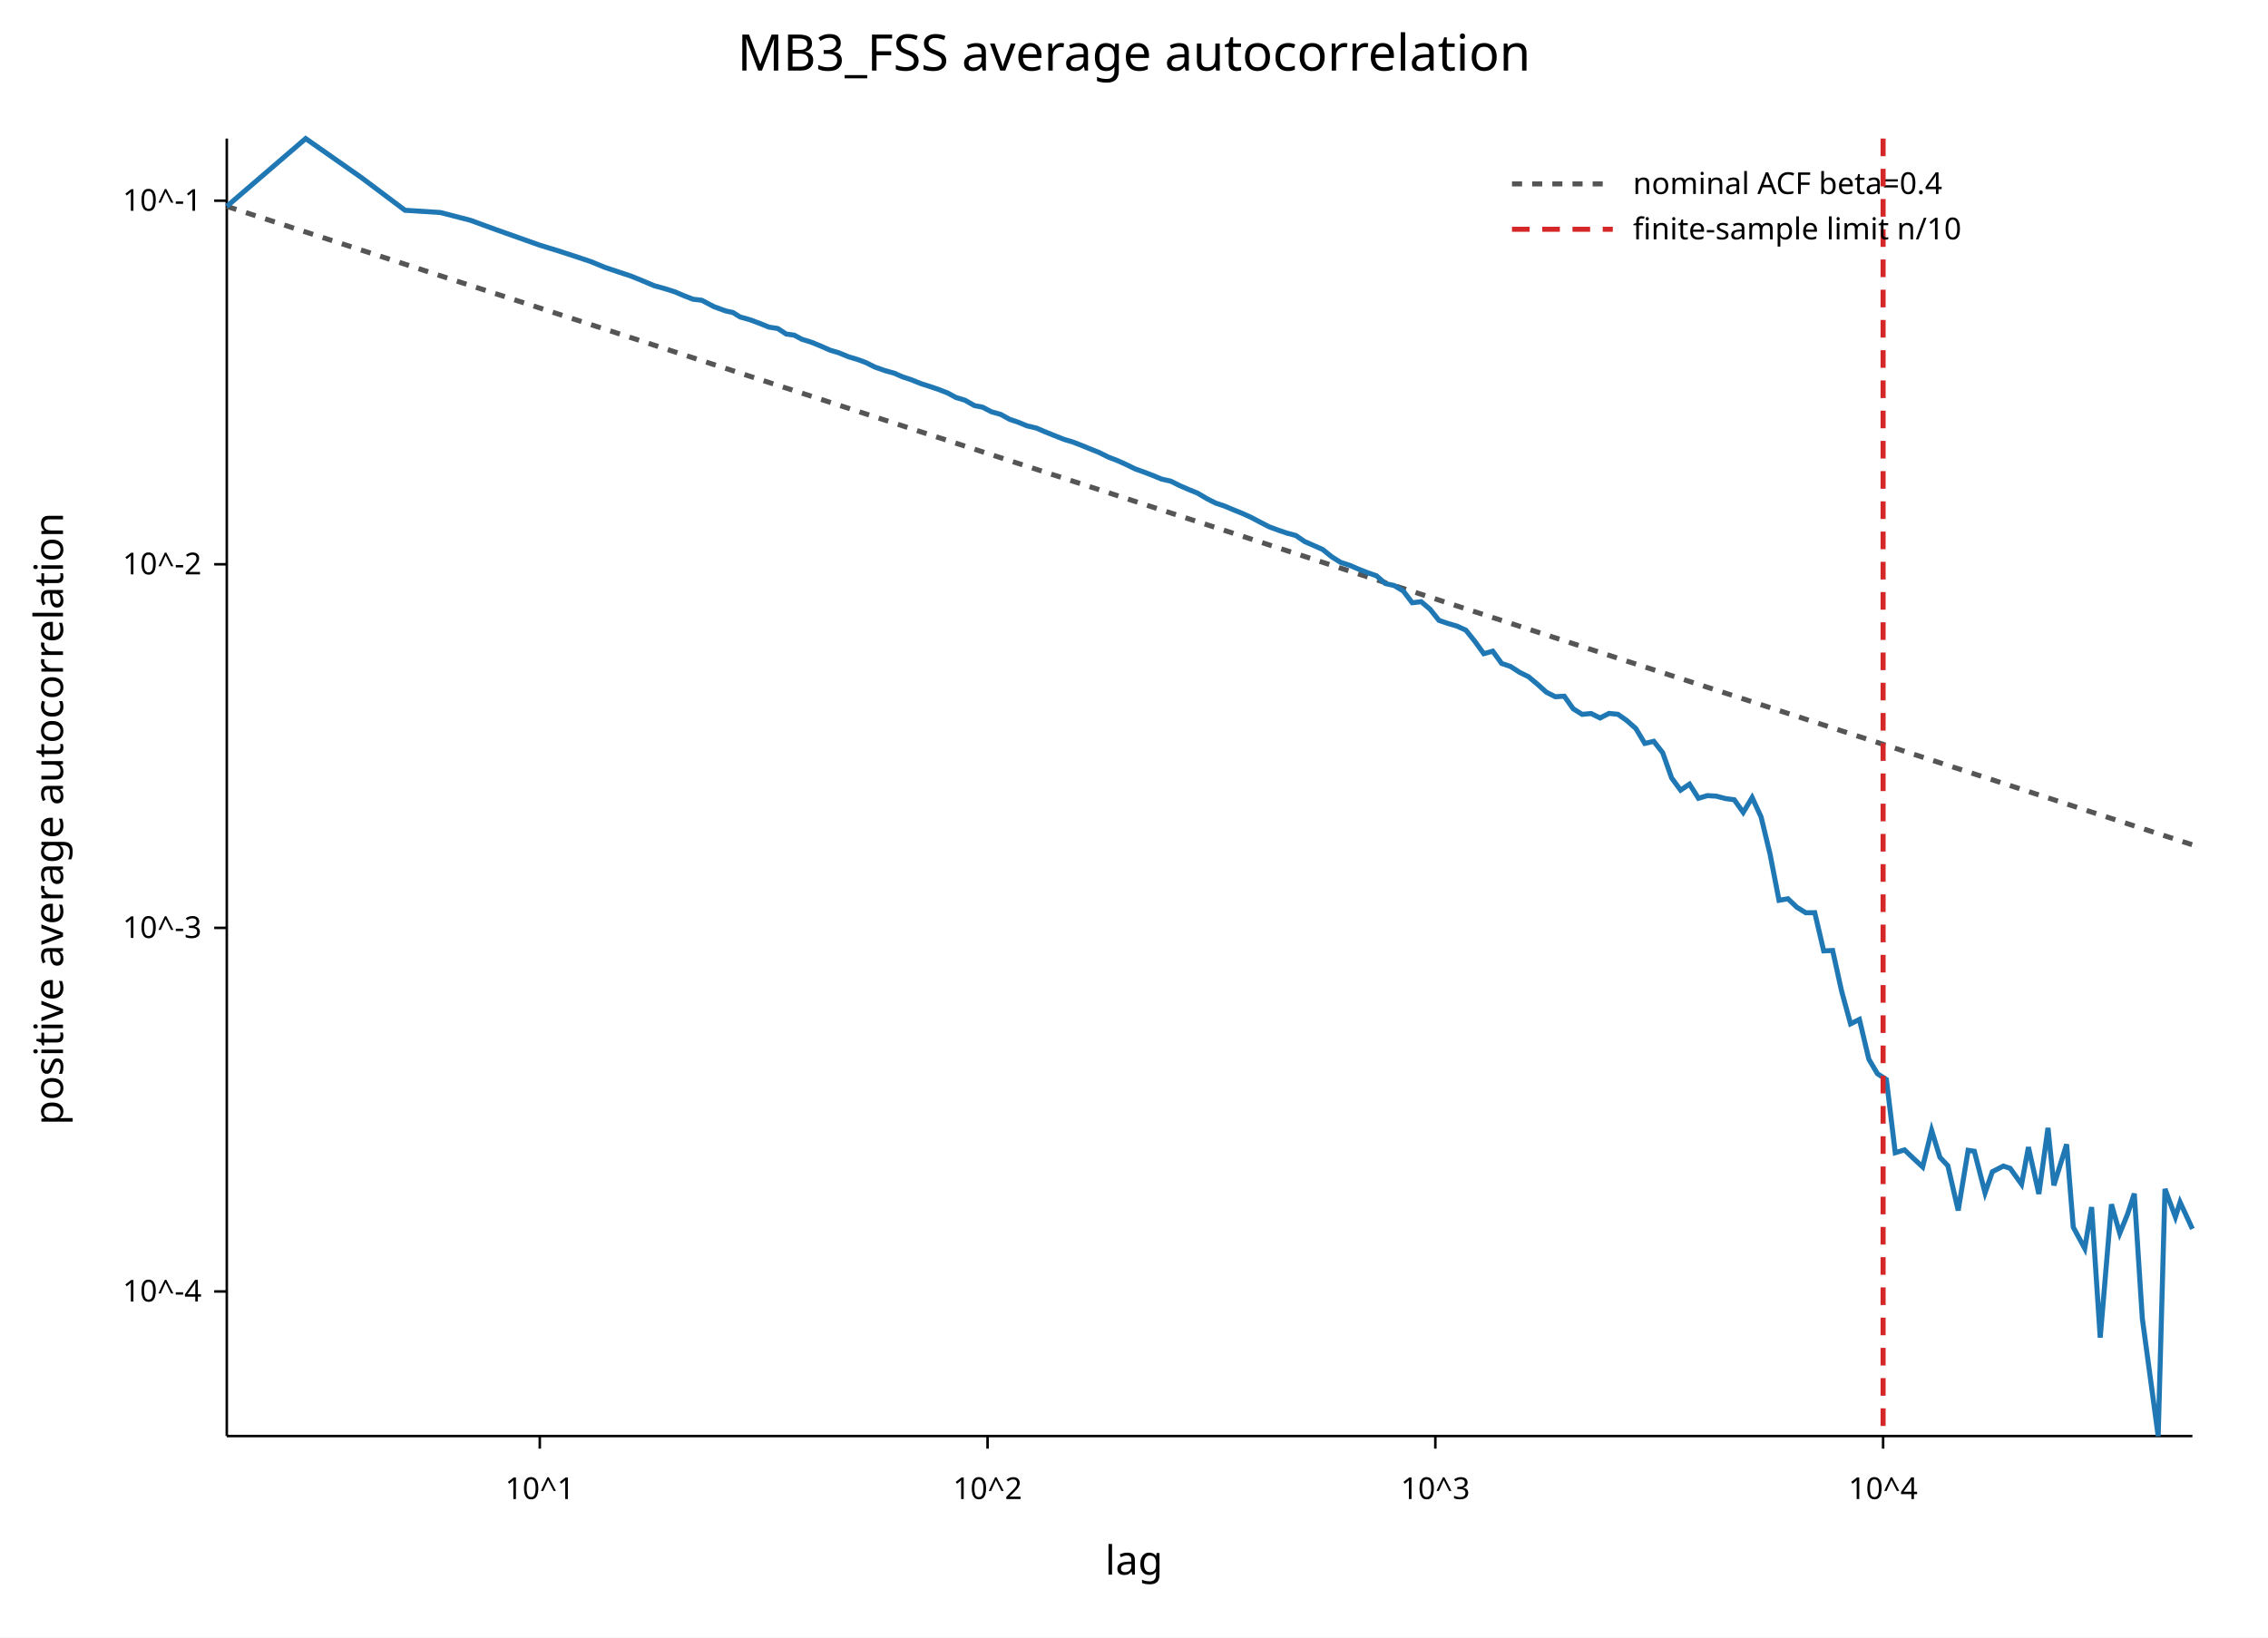
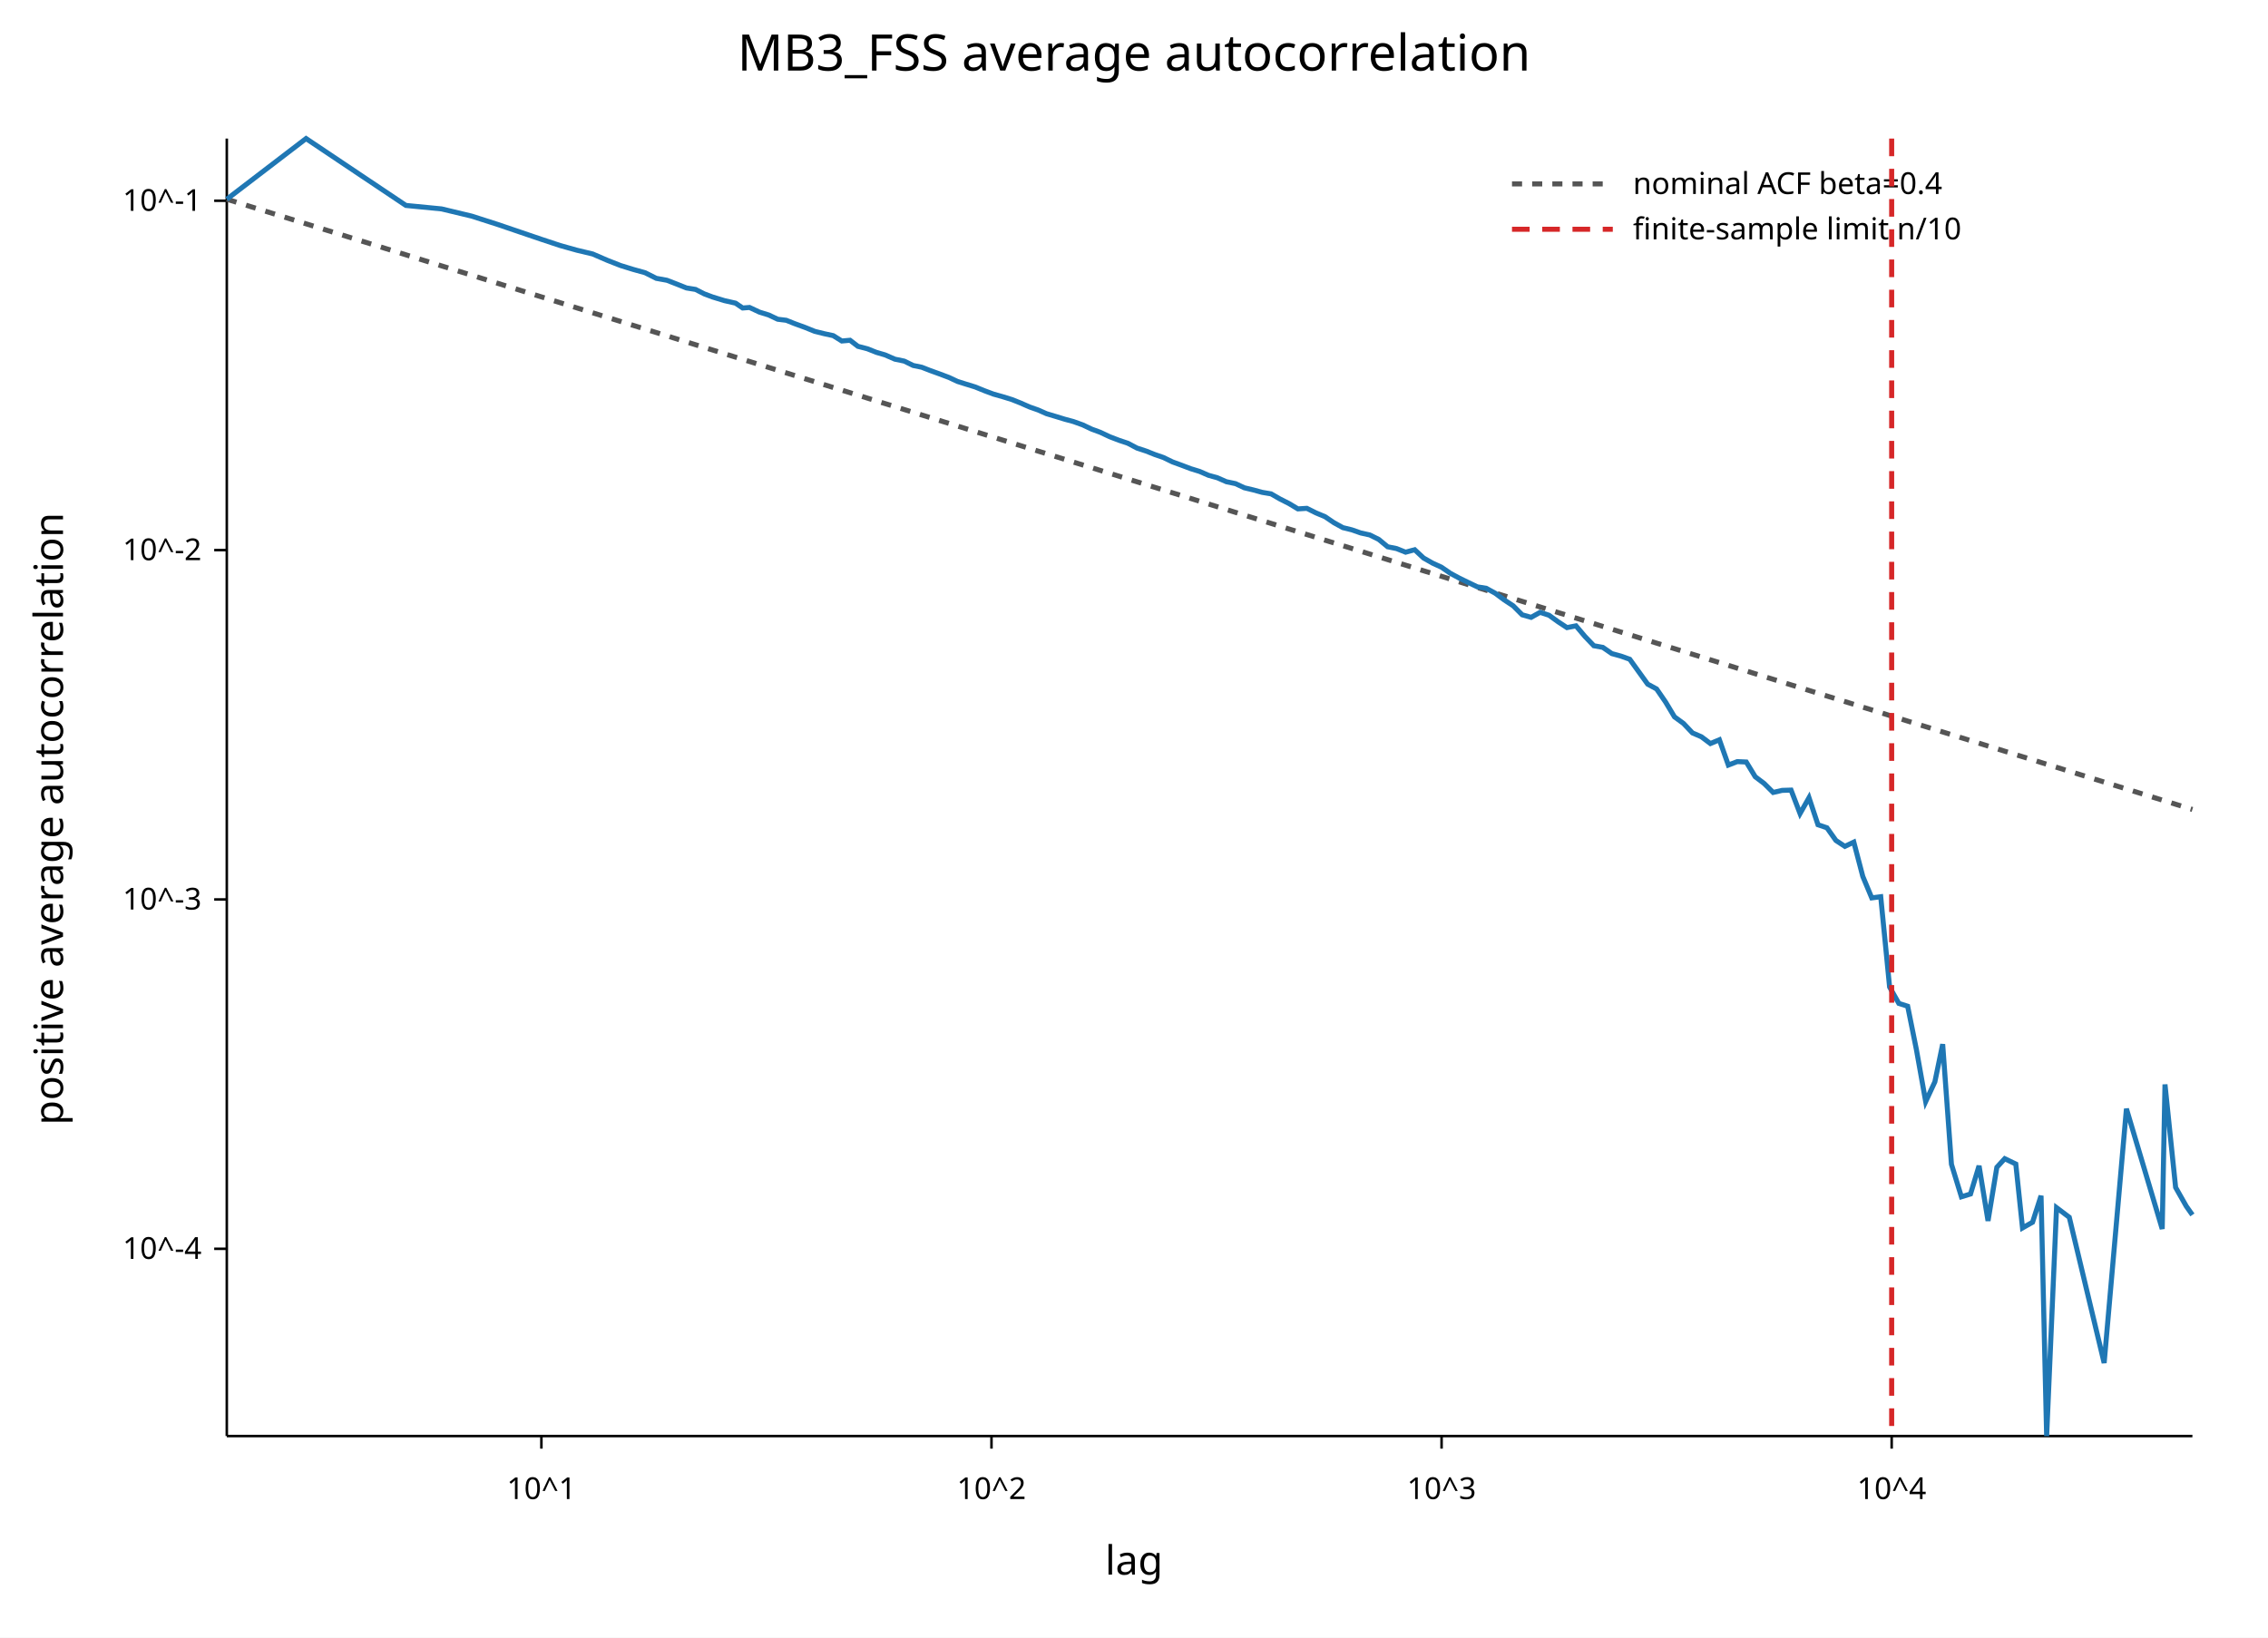
<svg xmlns="http://www.w3.org/2000/svg" width="900" height="650" viewBox="0 0 900 650">
  <rect width="100%" height="100%" fill="white" />
  <text x="450.0" y="28" text-anchor="middle" font-family="sans-serif" font-size="20">MB3_FSS average autocorrelation</text>
  <line x1="90" y1="570" x2="870" y2="570" stroke="black" />
  <line x1="90" y1="55" x2="90" y2="570" stroke="black" />
-   <line x1="214.2" y1="570" x2="214.2" y2="575" stroke="black" />
-   <text x="214.2" y="595" text-anchor="middle" font-family="sans-serif" font-size="12">10^1</text>
-   <line x1="391.89" y1="570" x2="391.89" y2="575" stroke="black" />
-   <text x="391.89" y="595" text-anchor="middle" font-family="sans-serif" font-size="12">10^2</text>
-   <line x1="569.579" y1="570" x2="569.579" y2="575" stroke="black" />
-   <text x="569.579" y="595" text-anchor="middle" font-family="sans-serif" font-size="12">10^3</text>
-   <line x1="747.269" y1="570" x2="747.269" y2="575" stroke="black" />
-   <text x="747.269" y="595" text-anchor="middle" font-family="sans-serif" font-size="12">10^4</text>
-   <line x1="85" y1="512.61" x2="90" y2="512.61" stroke="black" />
-   <text x="80" y="516.61" text-anchor="end" font-family="sans-serif" font-size="12">10^-4</text>
-   <line x1="85" y1="368.292" x2="90" y2="368.292" stroke="black" />
-   <text x="80" y="372.292" text-anchor="end" font-family="sans-serif" font-size="12">10^-3</text>
-   <line x1="85" y1="223.974" x2="90" y2="223.974" stroke="black" />
-   <text x="80" y="227.974" text-anchor="end" font-family="sans-serif" font-size="12">10^-2</text>
-   <line x1="85" y1="79.656" x2="90" y2="79.656" stroke="black" />
-   <text x="80" y="83.656" text-anchor="end" font-family="sans-serif" font-size="12">10^-1</text>
-   <polyline fill="none" stroke="#555555" stroke-width="2" stroke-dasharray="4 4" points="90.0,81.91 121.29,92.08 143.49,99.29 160.71,104.88 174.78,109.45 186.68,113.32 196.98,116.66 206.07,119.62 214.2,122.26 221.55,124.65 228.27,126.83 234.45,128.84 240.17,130.69 245.49,132.42 250.47,134.04 255.15,135.56 259.56,137.0 263.73,138.35 267.69,139.64 271.45,140.86 275.04,142.03 278.48,143.14 283.33,144.72 287.94,146.21 290.85,147.16 293.66,148.07 297.67,149.38 301.51,150.62 305.15,151.81 308.64,152.94 311.96,154.02 315.16,155.06 318.22,156.05 322.13,157.32 325.85,158.53 329.4,159.69 332.79,160.79 336.83,162.1 340.68,163.35 343.62,164.3 347.14,165.45 351.16,166.76 354.99,168.0 358.05,168.99 361.55,170.13 365.45,171.4 368.65,172.44 372.21,173.59 376.1,174.86 379.34,175.91 382.89,177.06 386.7,178.3 389.93,179.35 393.41,180.48 397.1,181.68 400.63,182.83 404.0,183.92 407.54,185.07 411.23,186.27 414.76,187.42 418.4,188.6 422.14,189.81 425.7,190.97 429.11,192.08 432.6,193.21 436.16,194.37 439.77,195.54 443.42,196.73 446.9,197.86 450.41,199.0 453.95,200.15 457.49,201.3 461.03,202.45 464.57,203.6 468.1,204.75 471.61,205.89 475.23,207.06 478.82,208.23 482.36,209.38 485.87,210.52 489.33,211.64 492.85,212.79 496.41,213.94 500.01,215.11 503.63,216.29 507.18,217.44 510.65,218.57 514.21,219.72 517.76,220.88 521.3,222.03 524.9,223.2 528.46,224.36 532.0,225.5 535.55,226.66 539.13,227.82 542.65,228.97 546.18,230.11 549.75,231.27 553.31,232.43 556.85,233.58 560.41,234.73 563.97,235.89 567.5,237.04 571.02,238.18 574.58,239.34 578.15,240.5 581.69,241.65 585.23,242.8 588.8,243.96 592.36,245.11 595.9,246.26 599.43,247.41 602.99,248.57 606.54,249.72 610.09,250.87 613.63,252.03 617.19,253.18 620.75,254.34 624.29,255.49 627.83,256.64 631.39,257.8 634.95,258.95 638.49,260.1 642.04,261.25 645.59,262.41 649.14,263.56 652.69,264.71 656.25,265.87 659.8,267.02 663.35,268.18 666.9,269.33 670.44,270.48 673.99,271.64 677.54,272.79 681.09,273.94 684.65,275.1 688.2,276.25 691.75,277.4 695.29,278.56 698.84,279.71 702.39,280.86 705.95,282.02 709.5,283.17 713.05,284.32 716.6,285.48 720.14,286.63 723.69,287.78 727.24,288.93 730.79,290.09 734.35,291.24 737.86,292.38 741.61,293.6 745.03,294.71 748.58,295.87 752.08,297.0 755.77,298.2 759.02,299.26 762.96,300.54 766.52,301.69 769.81,302.76 772.95,303.78 777.06,305.12 781.0,306.4 783.47,307.2 787.72,308.58 790.62,309.52 795.0,310.95 797.7,311.82 802.21,313.29 804.93,314.17 809.07,315.52 812.69,316.69 815.03,317.45 820.08,319.09 822.72,319.95 827.28,321.44 830.0,322.32 833.42,323.43 837.88,324.88 841.17,325.95 844.27,326.95 846.94,327.82 850.13,328.86 856.42,330.9 859.12,331.78 863.26,333.12 865.11,333.73 870.0,335.31" />
+   <line x1="214.841" y1="570" x2="214.841" y2="575" stroke="black" />
+   <text x="214.841" y="595" text-anchor="middle" font-family="sans-serif" font-size="12">10^1</text>
+   <line x1="393.448" y1="570" x2="393.448" y2="575" stroke="black" />
+   <text x="393.448" y="595" text-anchor="middle" font-family="sans-serif" font-size="12">10^2</text>
+   <line x1="572.056" y1="570" x2="572.056" y2="575" stroke="black" />
+   <text x="572.056" y="595" text-anchor="middle" font-family="sans-serif" font-size="12">10^3</text>
+   <line x1="750.663" y1="570" x2="750.663" y2="575" stroke="black" />
+   <text x="750.663" y="595" text-anchor="middle" font-family="sans-serif" font-size="12">10^4</text>
+   <line x1="85" y1="495.673" x2="90" y2="495.673" stroke="black" />
+   <text x="80" y="499.673" text-anchor="end" font-family="sans-serif" font-size="12">10^-4</text>
+   <line x1="85" y1="357.009" x2="90" y2="357.009" stroke="black" />
+   <text x="80" y="361.009" text-anchor="end" font-family="sans-serif" font-size="12">10^-3</text>
+   <line x1="85" y1="218.345" x2="90" y2="218.345" stroke="black" />
+   <text x="80" y="222.345" text-anchor="end" font-family="sans-serif" font-size="12">10^-2</text>
+   <line x1="85" y1="79.68" x2="90" y2="79.68" stroke="black" />
+   <text x="80" y="83.68" text-anchor="end" font-family="sans-serif" font-size="12">10^-1</text>
+   <polyline fill="none" stroke="#555555" stroke-width="2" stroke-dasharray="4 4" points="90.0,79.07 121.45,88.83 143.77,95.76 161.07,101.14 175.22,105.53 187.17,109.24 197.53,112.46 206.67,115.3 214.84,117.84 222.23,120.13 228.98,122.23 235.19,124.16 240.94,125.94 246.29,127.6 251.3,129.16 256.0,130.62 260.43,131.99 264.63,133.3 268.61,134.53 272.39,135.71 276.0,136.83 279.45,137.9 282.75,138.92 287.44,140.38 291.89,141.76 294.71,142.64 297.43,143.48 301.33,144.69 305.06,145.85 308.61,146.96 312.02,148.01 315.26,149.02 319.4,150.31 323.33,151.53 327.07,152.69 330.64,153.8 334.05,154.86 337.32,155.87 340.45,156.84 344.19,158.01 347.77,159.12 351.19,160.18 355.1,161.39 358.82,162.55 362.38,163.65 365.78,164.71 369.03,165.72 372.66,166.85 376.62,168.07 379.92,169.1 383.08,170.08 386.97,171.29 390.68,172.44 394.21,173.54 397.96,174.7 401.54,175.81 404.96,176.88 408.55,177.99 411.98,179.06 415.27,180.08 418.98,181.23 422.53,182.33 425.92,183.39 429.65,184.55 433.22,185.65 436.63,186.71 440.32,187.86 444.04,189.01 447.59,190.12 451.18,191.23 454.78,192.35 458.22,193.42 461.67,194.49 465.29,195.61 468.89,196.73 472.47,197.84 476.03,198.95 479.56,200.04 483.06,201.13 486.64,202.24 490.28,203.37 493.77,204.45 497.3,205.55 500.88,206.66 504.39,207.75 507.92,208.85 511.48,209.96 515.04,211.06 518.59,212.16 522.21,213.29 525.82,214.41 529.33,215.5 532.88,216.6 536.46,217.71 539.99,218.81 543.55,219.91 547.1,221.02 550.66,222.12 554.21,223.22 557.78,224.33 561.38,225.45 564.9,226.55 568.44,227.64 572.01,228.75 575.57,229.86 579.12,230.96 582.69,232.07 586.26,233.18 589.79,234.28 593.35,235.38 596.92,236.49 600.47,237.59 604.02,238.69 607.58,239.8 611.15,240.91 614.7,242.01 618.24,243.11 621.82,244.22 625.39,245.33 628.93,246.43 632.48,247.53 636.05,248.64 639.6,249.74 643.15,250.85 646.72,251.95 650.28,253.06 653.83,254.16 657.38,255.27 660.94,256.37 664.49,257.47 668.05,258.58 671.61,259.68 675.17,260.79 678.73,261.9 682.3,263.0 685.85,264.1 689.4,265.21 692.96,266.31 696.52,267.42 700.08,268.53 703.64,269.63 707.19,270.73 710.74,271.84 714.3,272.94 717.86,274.05 721.42,275.15 724.98,276.26 728.53,277.36 732.09,278.46 735.64,279.57 739.2,280.68 742.76,281.78 746.32,282.88 749.84,283.98 753.5,285.11 757.01,286.21 760.47,287.28 764.16,288.42 767.81,289.56 770.9,290.52 774.38,291.6 778.34,292.83 781.95,293.95 785.34,295.0 788.9,296.11 792.4,297.19 795.53,298.17 799.92,299.53 802.58,300.35 806.57,301.59 809.94,302.64 812.16,303.33 816.09,304.55 821.14,306.12 834.98,310.42 843.82,313.16 858.02,317.57 859.12,317.91 863.34,319.22 867.58,320.54 870.0,321.29" />
  <line x1="600" y1="73" x2="640" y2="73" stroke="#555555" stroke-width="2" stroke-dasharray="4 4" />
  <text x="648" y="77" font-family="sans-serif" font-size="12">nominal ACF beta=0.4</text>
-   <polyline fill="none" stroke="#1f77b4" stroke-width="2" points="90.0,81.91 121.29,55.0 143.49,70.54 160.71,83.46 174.78,84.36 186.68,87.44 196.98,91.21 206.07,94.43 214.2,97.32 221.55,99.57 228.27,101.76 234.45,103.83 240.17,106.17 245.49,107.96 250.47,109.61 255.15,111.52 259.56,113.39 263.73,114.54 267.69,115.79 271.45,117.39 275.04,118.77 278.48,119.18 283.33,121.73 287.94,123.41 290.85,124.05 293.66,125.8 297.67,126.94 301.51,128.37 305.15,129.84 308.64,130.39 311.96,132.57 315.16,133.03 318.22,134.66 322.13,135.89 325.85,137.42 329.4,139.0 332.79,140.0 336.83,141.65 340.68,142.81 343.62,143.92 347.14,145.68 351.16,147.1 354.99,148.17 358.05,149.55 361.55,150.7 365.45,152.27 368.65,153.29 372.21,154.49 376.1,156.0 379.34,157.78 382.89,158.84 386.7,161.0 389.93,161.63 393.41,163.45 397.1,164.48 400.63,166.43 404.0,167.57 407.54,169.03 411.23,169.9 414.76,171.41 418.4,172.88 422.14,174.37 425.7,175.44 429.11,176.75 432.6,178.18 436.16,179.6 439.77,181.41 443.42,182.81 446.9,184.38 450.41,186.1 453.95,187.37 457.49,188.73 461.03,190.19 464.57,190.98 468.1,192.74 471.61,194.26 475.23,195.74 478.82,197.87 482.36,199.67 485.87,200.84 489.33,202.3 492.85,203.72 496.41,205.33 500.01,207.23 503.63,209.1 507.18,210.41 510.65,211.6 514.21,212.55 517.76,214.97 521.3,216.51 524.9,218.12 528.46,221.0 532.0,223.23 535.55,224.37 539.13,225.91 542.65,227.3 546.18,228.52 549.75,231.63 553.31,232.44 556.85,234.58 560.41,239.24 563.97,238.83 567.5,241.84 571.02,246.25 574.58,247.46 578.15,248.51 581.69,250.13 585.23,254.52 588.8,259.46 592.36,258.46 595.9,263.35 599.43,264.54 602.99,266.85 606.54,268.6 610.09,271.57 613.63,274.75 617.19,276.54 620.75,276.35 624.29,281.34 627.83,283.54 631.39,283.21 634.95,284.98 638.49,283.17 642.04,283.52 645.59,286.03 649.14,289.16 652.69,295.08 656.25,294.24 659.8,298.78 663.35,308.81 666.9,313.62 670.44,311.25 673.99,316.85 677.54,315.8 681.09,316.02 684.65,316.96 688.2,317.44 691.75,322.46 695.29,316.56 698.84,324.25 702.39,338.96 705.95,357.34 709.5,356.73 713.05,360.12 716.6,362.3 720.14,362.26 723.69,377.42 727.24,377.27 730.79,393.37 734.35,406.38 737.86,404.64 741.61,420.43 745.03,426.2 748.58,428.5 752.08,457.54 755.77,456.42 759.02,459.54 762.96,463.18 766.52,448.67 769.81,459.37 772.95,462.69 777.06,480.46 781.0,456.59 783.47,456.96 787.72,473.48 790.62,465.08 795.0,462.84 797.7,463.75 802.21,470.06 804.93,455.33 809.07,473.9 812.69,447.68 815.03,470.5 820.08,454.2 822.72,487.1 827.28,495.54 830.0,479.12 833.42,530.95 837.88,478.02 841.17,489.55 844.27,481.94 846.94,473.77 850.13,523.34 856.42,570.0 859.12,471.91 863.26,483.08 865.11,477.18 870.0,487.78" />
-   <line x1="747.26" y1="55" x2="747.26" y2="570" stroke="#d62728" stroke-width="2" stroke-dasharray="7 5" />
+   <polyline fill="none" stroke="#1f77b4" stroke-width="2" points="90.0,79.07 121.45,55.0 143.77,69.96 161.07,81.54 175.22,82.92 187.17,85.78 197.53,89.1 206.67,92.21 214.84,94.99 222.23,97.44 228.98,99.33 235.19,100.81 240.94,103.3 246.29,105.4 251.3,106.95 256.0,108.25 260.43,110.48 264.63,111.24 268.61,112.78 272.39,114.29 276.0,114.88 279.45,116.64 282.75,117.88 287.44,119.32 291.89,120.33 294.71,122.25 297.43,122.04 301.33,123.87 305.06,125.03 308.61,126.71 312.02,127.13 315.26,128.43 319.4,129.94 323.33,131.53 327.07,132.45 330.64,133.22 334.05,135.35 337.32,135.06 340.45,137.47 344.19,138.44 347.77,139.86 351.19,140.86 355.1,142.56 358.82,143.33 362.38,145.07 365.78,145.77 369.03,147.04 372.66,148.35 376.62,149.84 379.92,151.39 383.08,152.39 386.97,153.59 390.68,155.1 394.21,156.42 397.96,157.48 401.54,158.59 404.96,159.95 408.55,161.53 411.98,162.74 415.27,164.2 418.98,165.31 422.53,166.4 425.92,167.31 429.65,168.65 433.22,170.34 436.63,171.59 440.32,173.33 444.04,174.76 447.59,175.95 451.18,177.85 454.78,179.03 458.22,180.4 461.67,181.59 465.29,183.35 468.89,184.66 472.47,186.02 476.03,187.12 479.56,188.66 483.06,189.63 486.64,191.2 490.28,191.97 493.77,193.61 497.3,194.45 500.88,195.43 504.39,196.02 507.92,198.05 511.48,199.85 515.04,201.99 518.59,201.77 522.21,203.58 525.82,205.09 529.33,207.47 532.88,209.43 536.46,210.31 539.99,211.55 543.55,212.33 547.1,214.09 550.66,217.03 554.21,217.75 557.78,219.18 561.38,218.2 564.9,221.48 568.44,223.5 572.01,225.14 575.57,227.58 579.12,229.49 582.69,231.23 586.26,232.94 589.79,233.51 593.35,235.47 596.92,238.12 600.47,240.46 604.02,244.02 607.58,245.04 611.15,243.05 614.7,244.21 618.24,246.76 621.82,249.11 625.39,248.41 628.93,252.6 632.48,256.31 636.05,256.96 639.6,259.42 643.15,260.4 646.72,261.67 650.28,266.61 653.83,271.54 657.38,273.47 660.94,278.65 664.49,284.55 668.05,287.15 671.61,290.91 675.17,292.45 678.73,295.13 682.3,293.64 685.85,303.67 689.4,302.3 692.96,302.46 696.52,308.31 700.08,311.0 703.64,314.54 707.19,313.72 710.74,313.61 714.3,322.92 717.86,316.63 721.42,327.36 724.98,328.57 728.53,333.59 732.09,335.94 735.64,334.26 739.2,347.86 742.76,356.39 746.32,355.93 749.84,391.78 753.5,398.27 757.01,399.39 760.47,416.57 764.16,437.25 767.81,429.39 770.9,414.46 774.38,462.12 778.34,475.04 781.95,473.92 785.34,462.73 788.9,484.6 792.4,463.33 795.53,459.91 799.92,462.02 802.58,487.39 806.57,485.13 809.94,474.62 812.16,570.0 816.09,479.35 821.14,483.16 834.98,541.01 843.82,440.09 858.02,487.81 859.12,430.43 863.34,471.31 867.58,478.79 870.0,482.22" />
+   <line x1="750.66" y1="55" x2="750.66" y2="570" stroke="#d62728" stroke-width="2" stroke-dasharray="7 5" />
  <line x1="600" y1="91" x2="640" y2="91" stroke="#d62728" stroke-width="2" stroke-dasharray="7 5" />
  <text x="648" y="95" font-family="sans-serif" font-size="12">finite-sample limit n/10</text>
  <text x="450.0" y="625" text-anchor="middle" font-family="sans-serif" font-size="16">lag</text>
  <text x="25" y="325.0" transform="rotate(-90 25 325.0)" text-anchor="middle" font-family="sans-serif" font-size="16">positive average autocorrelation</text>
</svg>
